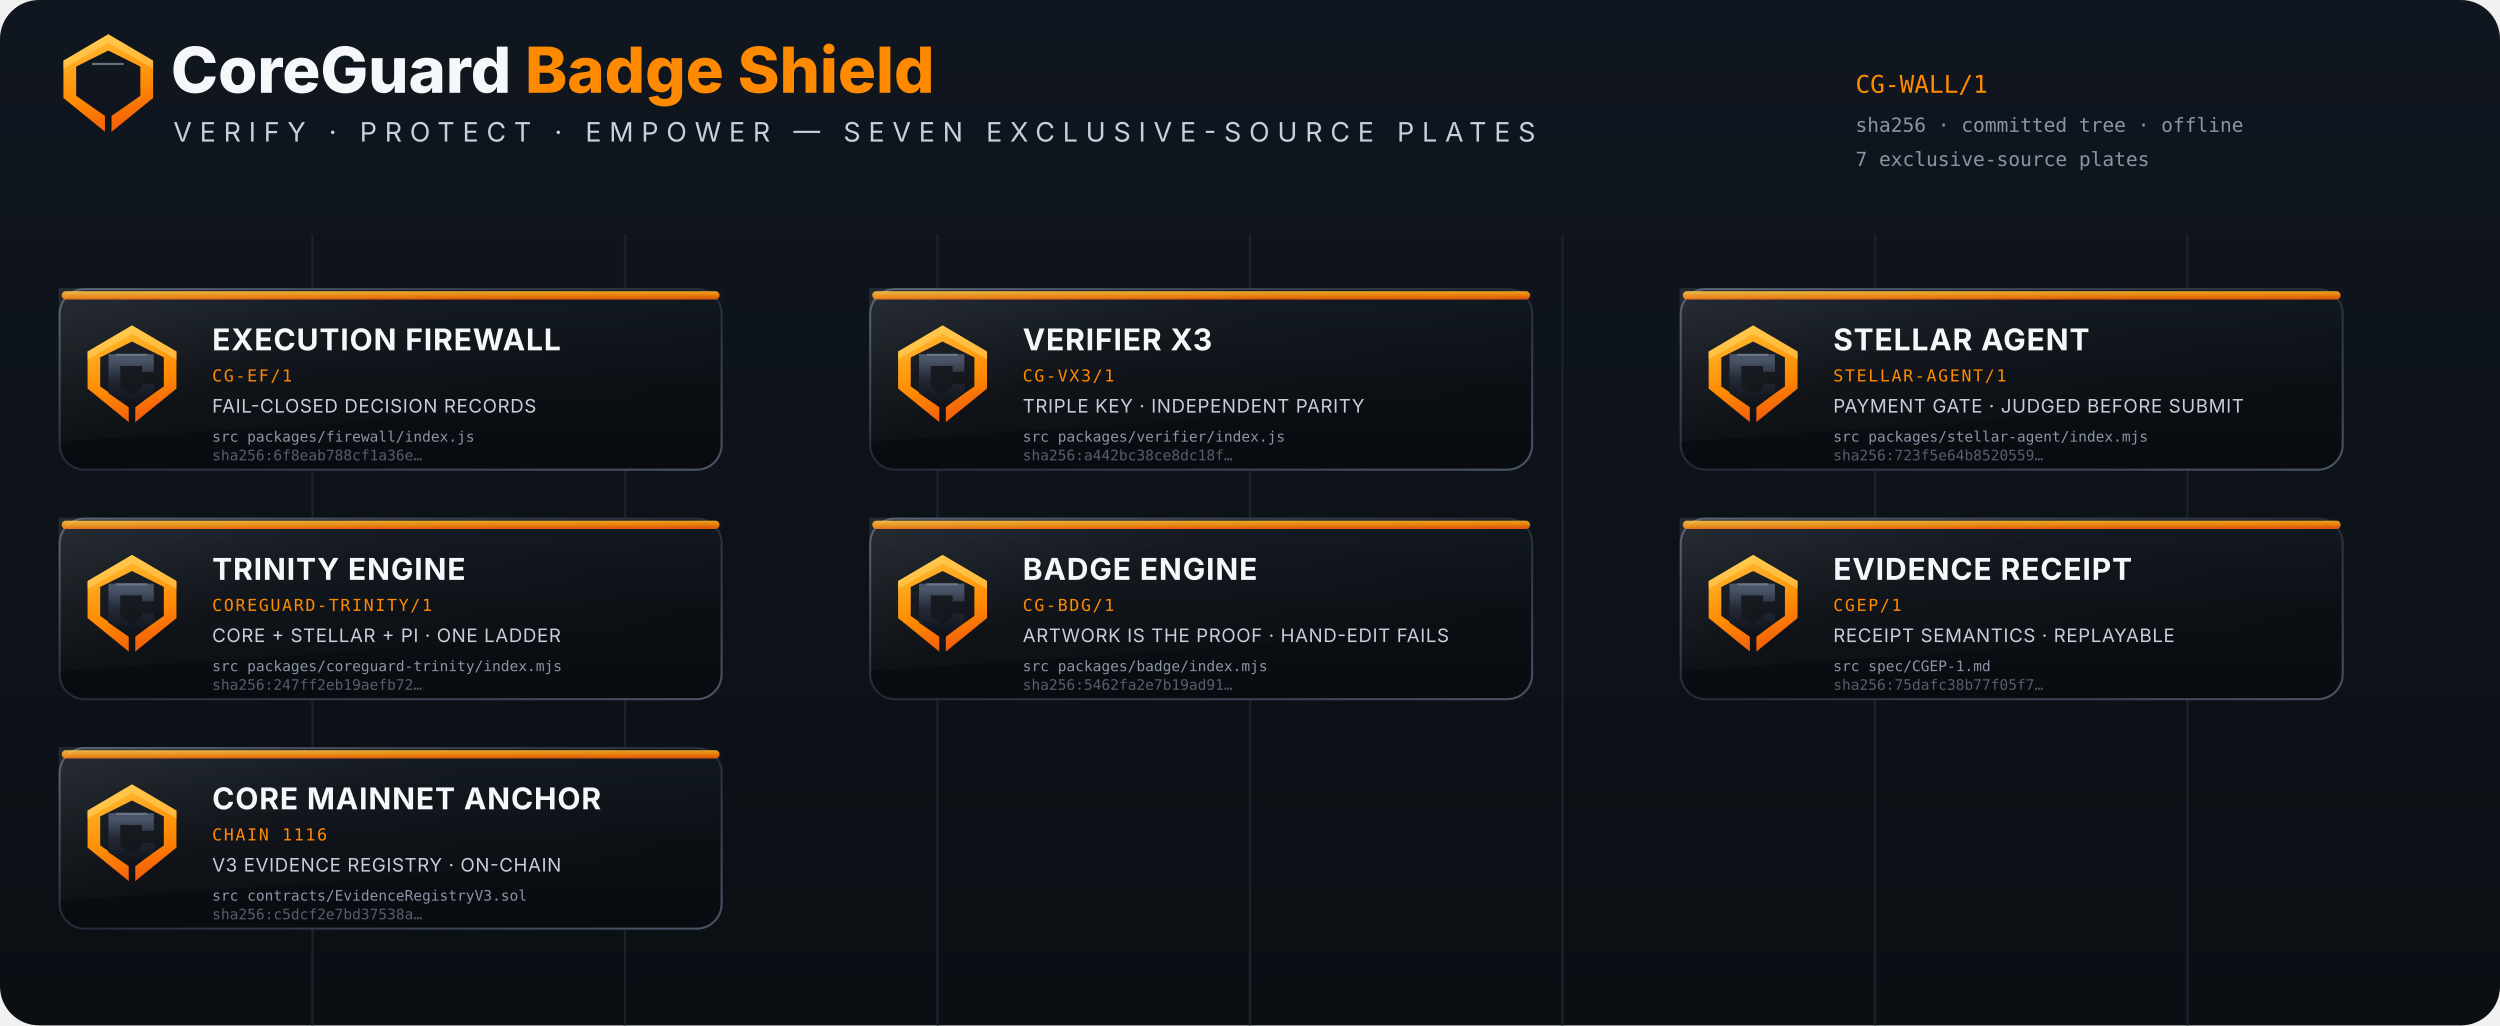
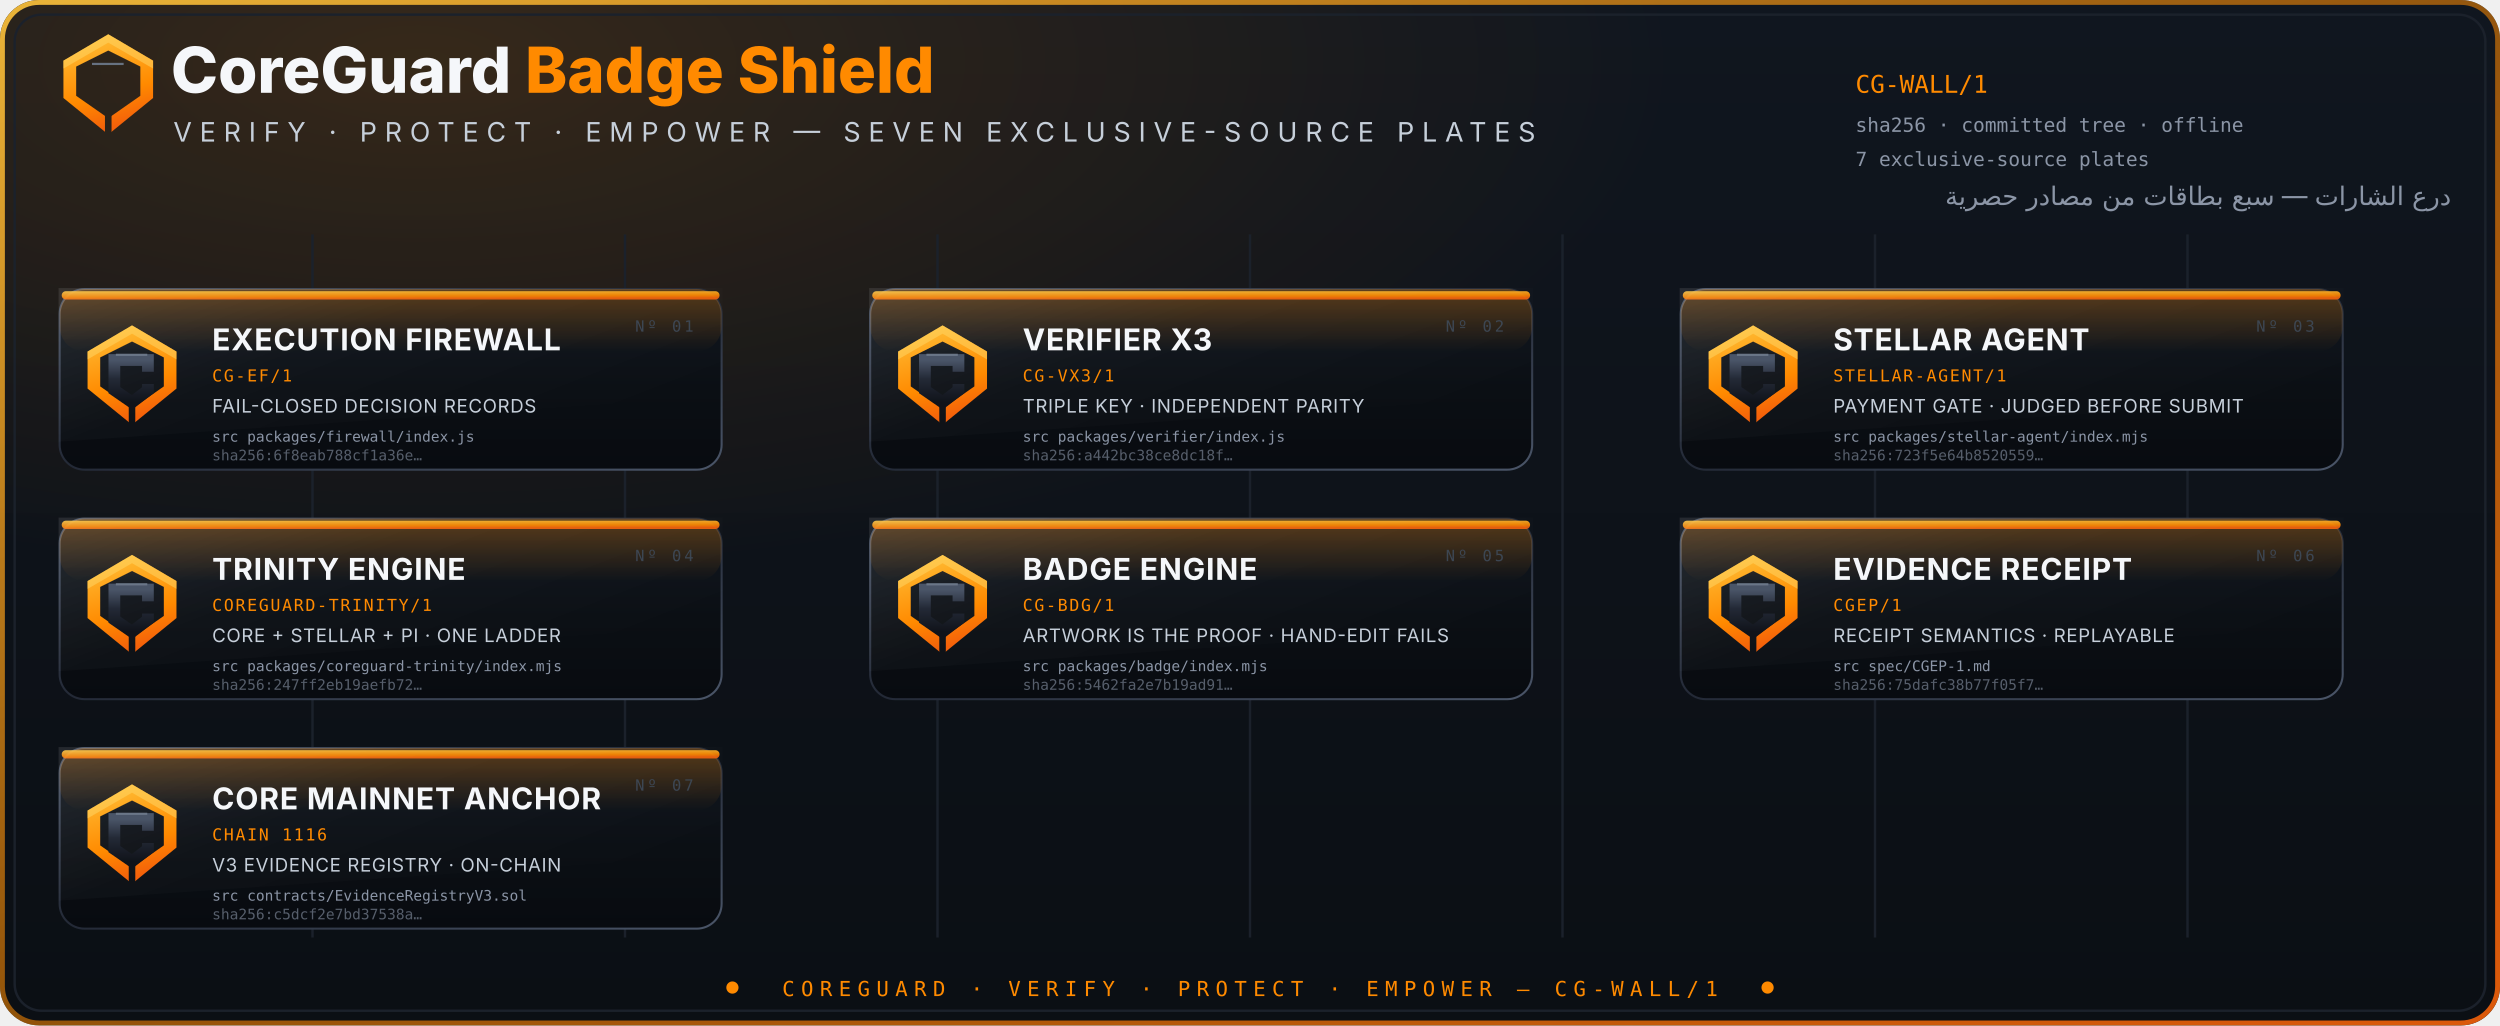
<svg xmlns="http://www.w3.org/2000/svg" viewBox="0 0 1024 420" width="1024" height="420" role="img" aria-label="CoreGuard Badge Shield — seven exclusive-source plates">
  <defs>
    <linearGradient id="wallBg" x1="0" y1="0" x2="0" y2="1">
      <stop offset="0" stop-color="#10161F" />
      <stop offset="1" stop-color="#0B0F14" />
    </linearGradient>
    <linearGradient id="wallShield" x1="0" y1="0" x2="0.25" y2="1">
      <stop offset="0" stop-color="#FFC53D" />
      <stop offset="0.38" stop-color="#FFA31A" />
      <stop offset="0.68" stop-color="#FF8A00" />
      <stop offset="1" stop-color="#F4610A" />
    </linearGradient>
    <linearGradient id="wallSteel" x1="0" y1="0" x2="0" y2="1">
      <stop offset="0" stop-color="#4A5568" />
      <stop offset="0.45" stop-color="#232936" />
      <stop offset="1" stop-color="#10131A" />
    </linearGradient>
+     <radialGradient id="wallGlow" cx="0.17" cy="0.06" r="0.5">
+       <stop offset="0" stop-color="#FF8A00" stop-opacity="0.16" />
+       <stop offset="1" stop-color="#FF8A00" stop-opacity="0" />
+     </radialGradient>
+     <linearGradient id="wallFrame" x1="0" y1="0" x2="1" y2="1">
+       <stop offset="0" stop-color="#FFC53D" stop-opacity="0.9" />
+       <stop offset="0.5" stop-color="#FF8A00" stop-opacity="0.55" />
+       <stop offset="1" stop-color="#F4610A" stop-opacity="0.9" />
+     </linearGradient>
+     <linearGradient id="wallFoot" x1="0" y1="0" x2="1" y2="0">
+       <stop offset="0" stop-color="#FF8A00" stop-opacity="0" />
+       <stop offset="0.18" stop-color="#FF8A00" stop-opacity="0.75" />
+       <stop offset="0.82" stop-color="#FF8A00" stop-opacity="0.75" />
+       <stop offset="1" stop-color="#FF8A00" stop-opacity="0" />
+     </linearGradient>
  </defs>
  <rect width="1024" height="420" rx="16" fill="url(#wallBg)" />
+   <rect width="1024" height="420" rx="16" fill="url(#wallGlow)" />
+   <rect x="1" y="1" width="1022" height="418" rx="15" fill="none" stroke="url(#wallFrame)" stroke-width="2" />
+   <rect x="6" y="6" width="1012" height="408" rx="11" fill="none" stroke="#1B212B" stroke-width="1" />
  <g stroke="#1B212B" stroke-width="1">
-     <path d="M128 96 V420" />
-     <path d="M256 96 V420" />
-     <path d="M384 96 V420" />
-     <path d="M512 96 V420" />
-     <path d="M640 96 V420" />
-     <path d="M768 96 V420" />
-     <path d="M896 96 V420" />
+     <path d="M128 96 V384" />
+     <path d="M256 96 V384" />
+     <path d="M384 96 V384" />
+     <path d="M512 96 V384" />
+     <path d="M640 96 V384" />
+     <path d="M768 96 V384" />
+     <path d="M896 96 V384" />
  </g>
  <mask id="slitwall">
    <rect width="512" height="512" fill="#fff" />
    <rect x="241" y="374" width="30" height="140" fill="#000" />
  </mask>
  <g transform="translate(21.3 12.6) scale(0.09)">
    <path fill="url(#wallShield)" fill-rule="evenodd" mask="url(#slitwall)" d="M256 16 L460 136 L460 306 L256 472 L52 306 L52 136 Z M256 90 L402 163 L402 296 L256 398 L110 296 L110 163 Z" />
    <path fill="#FFD867" opacity="0.5" mask="url(#slitwall)" d="M256 16 L460 136 L460 172 L256 54 L52 172 L52 136 Z" />
    <g fill="none" stroke="url(#steelwall)" stroke-width="54" stroke-linecap="butt" stroke-linejoin="miter">
      <path d="M329 285 L329 313 L256 369 L175 313 L175 175 L329 175 L329 229" />
      <path d="M226 285 L329 285" />
    </g>
    <path fill="none" stroke="#6E7A8C" stroke-width="10" opacity="0.9" d="M326 151 L182 151" />
  </g>
  <text x="70" y="38" font-family="Inter, 'Segoe UI', system-ui, sans-serif" font-size="26" font-weight="800" fill="#F5F7FA">CoreGuard <tspan fill="#FF8A00">Badge Shield</tspan>
  </text>
  <text x="71" y="58" font-family="Inter, 'Segoe UI', system-ui, sans-serif" font-size="11" letter-spacing="3.2" fill="#C6CFDA">VERIFY · PROTECT · EMPOWER — SEVEN EXCLUSIVE-SOURCE PLATES</text>
+   <text x="1004" y="84" text-anchor="end" font-family="Inter, 'Segoe UI', system-ui, sans-serif" font-size="10.5" fill="#8B95A6">درع الشارات — سبع بطاقات من مصادر حصرية</text>
  <text x="760" y="38" font-family="'JetBrains Mono', 'Cascadia Code', Consolas, monospace" font-size="10" fill="#FF8A00">CG-WALL/1</text>
  <text x="760" y="54" font-family="'JetBrains Mono', 'Cascadia Code', Consolas, monospace" font-size="8" fill="#8B95A6">sha256 · committed tree · offline</text>
  <text x="760" y="68" font-family="'JetBrains Mono', 'Cascadia Code', Consolas, monospace" font-size="8" fill="#8B95A6">7 exclusive-source plates</text>
  <g transform="translate(24 118) scale(0.85)">
    <defs>
      <linearGradient id="plateexecutionfirewall" x1="0" y1="0" x2="0" y2="1">
        <stop offset="0" stop-color="#10161F" />
        <stop offset="0.55" stop-color="#0B0F14" />
        <stop offset="1" stop-color="#080B10" />
      </linearGradient>
+       <linearGradient id="haloexecutionfirewall" x1="0" y1="0" x2="0" y2="1">
+         <stop offset="0" stop-color="#FF8A00" stop-opacity="0.30" />
+         <stop offset="1" stop-color="#FF8A00" stop-opacity="0" />
+       </linearGradient>
      <linearGradient id="shieldexecutionfirewall" x1="0" y1="0" x2="0.25" y2="1">
        <stop offset="0" stop-color="#FFC53D" />
        <stop offset="0.38" stop-color="#FFA31A" />
        <stop offset="0.68" stop-color="#FF8A00" />
        <stop offset="1" stop-color="#F4610A" />
      </linearGradient>
      <linearGradient id="steelexecutionfirewall" x1="0" y1="0" x2="0" y2="1">
        <stop offset="0" stop-color="#4A5568" />
        <stop offset="0.45" stop-color="#232936" />
        <stop offset="1" stop-color="#10131A" />
      </linearGradient>
      <linearGradient id="sheenexecutionfirewall" x1="0" y1="0" x2="1" y2="0.6">
        <stop offset="0" stop-color="#FFFFFF" stop-opacity="0.10" />
        <stop offset="0.45" stop-color="#FFFFFF" stop-opacity="0.02" />
        <stop offset="1" stop-color="#FFFFFF" stop-opacity="0" />
      </linearGradient>
      <linearGradient id="edgeexecutionfirewall" x1="0" y1="0" x2="1" y2="1">
        <stop offset="0" stop-color="#4A5568" />
        <stop offset="0.5" stop-color="#232936" />
        <stop offset="1" stop-color="#4A5568" />
      </linearGradient>
    </defs>
    <rect x="0.5" y="0.5" width="319" height="87" rx="12" fill="url(#plateexecutionfirewall)" />
    <rect x="0.5" y="0.5" width="319" height="87" rx="12" fill="none" stroke="url(#edgeexecutionfirewall)" stroke-width="1" />
+     <rect x="0.5" y="0.5" width="319" height="30" rx="12" fill="url(#haloexecutionfirewall)" />
    <rect x="1.5" y="1.5" width="317" height="4" rx="2" fill="url(#shieldexecutionfirewall)" fill-opacity="0.9" />
    <path d="M0 0 H320 V52 L0 74 Z" fill="url(#sheenexecutionfirewall)" />
    <mask id="slitexecutionfirewall">
      <rect width="512" height="512" fill="#fff" />
      <rect x="241" y="374" width="30" height="140" fill="#000" />
    </mask>
    <g transform="translate(8.5 16.3) scale(0.105)">
      <path fill="url(#shieldexecutionfirewall)" fill-rule="evenodd" mask="url(#slitexecutionfirewall)" d="M256 16 L460 136 L460 306 L256 472 L52 306 L52 136 Z M256 90 L402 163 L402 296 L256 398 L110 296 L110 163 Z" />
      <path fill="#FFD867" opacity="0.5" mask="url(#slitexecutionfirewall)" d="M256 16 L460 136 L460 172 L256 54 L52 172 L52 136 Z" />
      <g fill="none" stroke="url(#steelexecutionfirewall)" stroke-width="54" stroke-linecap="butt" stroke-linejoin="miter">
        <path d="M329 285 L329 313 L256 369 L175 313 L175 175 L329 175 L329 229" />
        <path d="M226 285 L329 285" />
      </g>
      <path fill="none" stroke="#6E7A8C" stroke-width="10" opacity="0.9" d="M326 151 L182 151" />
    </g>
+     <text x="306" y="21" text-anchor="end" font-family="'JetBrains Mono', 'Cascadia Code', Consolas, monospace" font-size="7.5" letter-spacing="1.4" fill="#3E4A59" opacity="0.9">Nº 01</text>
    <text x="74" y="30" font-family="Inter, 'Segoe UI', system-ui, sans-serif" font-size="14.5" font-weight="700" letter-spacing="0.4" fill="#F5F7FA">EXECUTION FIREWALL</text>
    <text x="74" y="45" font-family="'JetBrains Mono', 'Cascadia Code', Consolas, monospace" font-size="8" fill="#FF8A00" letter-spacing="0.8">CG-EF/1</text>
    <text x="74" y="60" font-family="Inter, 'Segoe UI', system-ui, sans-serif" font-size="9" fill="#C6CFDA" letter-spacing="0.3">FAIL-CLOSED DECISION RECORDS</text>
    <text x="74" y="74" font-family="'JetBrains Mono', 'Cascadia Code', Consolas, monospace" font-size="7" fill="#8B95A6">src packages/firewall/index.js</text>
    <text x="74" y="83" font-family="'JetBrains Mono', 'Cascadia Code', Consolas, monospace" font-size="7" fill="#565E6B">sha256:6f8eab788cf1a36e…</text>
  </g>
  <g transform="translate(356 118) scale(0.85)">
    <defs>
      <linearGradient id="plateverifierx3" x1="0" y1="0" x2="0" y2="1">
        <stop offset="0" stop-color="#10161F" />
        <stop offset="0.55" stop-color="#0B0F14" />
        <stop offset="1" stop-color="#080B10" />
      </linearGradient>
+       <linearGradient id="haloverifierx3" x1="0" y1="0" x2="0" y2="1">
+         <stop offset="0" stop-color="#FF8A00" stop-opacity="0.30" />
+         <stop offset="1" stop-color="#FF8A00" stop-opacity="0" />
+       </linearGradient>
      <linearGradient id="shieldverifierx3" x1="0" y1="0" x2="0.25" y2="1">
        <stop offset="0" stop-color="#FFC53D" />
        <stop offset="0.38" stop-color="#FFA31A" />
        <stop offset="0.68" stop-color="#FF8A00" />
        <stop offset="1" stop-color="#F4610A" />
      </linearGradient>
      <linearGradient id="steelverifierx3" x1="0" y1="0" x2="0" y2="1">
        <stop offset="0" stop-color="#4A5568" />
        <stop offset="0.45" stop-color="#232936" />
        <stop offset="1" stop-color="#10131A" />
      </linearGradient>
      <linearGradient id="sheenverifierx3" x1="0" y1="0" x2="1" y2="0.6">
        <stop offset="0" stop-color="#FFFFFF" stop-opacity="0.10" />
        <stop offset="0.45" stop-color="#FFFFFF" stop-opacity="0.02" />
        <stop offset="1" stop-color="#FFFFFF" stop-opacity="0" />
      </linearGradient>
      <linearGradient id="edgeverifierx3" x1="0" y1="0" x2="1" y2="1">
        <stop offset="0" stop-color="#4A5568" />
        <stop offset="0.5" stop-color="#232936" />
        <stop offset="1" stop-color="#4A5568" />
      </linearGradient>
    </defs>
    <rect x="0.5" y="0.5" width="319" height="87" rx="12" fill="url(#plateverifierx3)" />
    <rect x="0.5" y="0.5" width="319" height="87" rx="12" fill="none" stroke="url(#edgeverifierx3)" stroke-width="1" />
+     <rect x="0.5" y="0.5" width="319" height="30" rx="12" fill="url(#haloverifierx3)" />
    <rect x="1.5" y="1.5" width="317" height="4" rx="2" fill="url(#shieldverifierx3)" fill-opacity="0.9" />
    <path d="M0 0 H320 V52 L0 74 Z" fill="url(#sheenverifierx3)" />
    <mask id="slitverifierx3">
      <rect width="512" height="512" fill="#fff" />
      <rect x="241" y="374" width="30" height="140" fill="#000" />
    </mask>
    <g transform="translate(8.5 16.3) scale(0.105)">
      <path fill="url(#shieldverifierx3)" fill-rule="evenodd" mask="url(#slitverifierx3)" d="M256 16 L460 136 L460 306 L256 472 L52 306 L52 136 Z M256 90 L402 163 L402 296 L256 398 L110 296 L110 163 Z" />
      <path fill="#FFD867" opacity="0.5" mask="url(#slitverifierx3)" d="M256 16 L460 136 L460 172 L256 54 L52 172 L52 136 Z" />
      <g fill="none" stroke="url(#steelverifierx3)" stroke-width="54" stroke-linecap="butt" stroke-linejoin="miter">
        <path d="M329 285 L329 313 L256 369 L175 313 L175 175 L329 175 L329 229" />
        <path d="M226 285 L329 285" />
      </g>
      <path fill="none" stroke="#6E7A8C" stroke-width="10" opacity="0.9" d="M326 151 L182 151" />
    </g>
+     <text x="306" y="21" text-anchor="end" font-family="'JetBrains Mono', 'Cascadia Code', Consolas, monospace" font-size="7.5" letter-spacing="1.4" fill="#3E4A59" opacity="0.9">Nº 02</text>
    <text x="74" y="30" font-family="Inter, 'Segoe UI', system-ui, sans-serif" font-size="14.5" font-weight="700" letter-spacing="0.4" fill="#F5F7FA">VERIFIER X3</text>
    <text x="74" y="45" font-family="'JetBrains Mono', 'Cascadia Code', Consolas, monospace" font-size="8" fill="#FF8A00" letter-spacing="0.8">CG-VX3/1</text>
    <text x="74" y="60" font-family="Inter, 'Segoe UI', system-ui, sans-serif" font-size="9" fill="#C6CFDA" letter-spacing="0.3">TRIPLE KEY · INDEPENDENT PARITY</text>
    <text x="74" y="74" font-family="'JetBrains Mono', 'Cascadia Code', Consolas, monospace" font-size="7" fill="#8B95A6">src packages/verifier/index.js</text>
    <text x="74" y="83" font-family="'JetBrains Mono', 'Cascadia Code', Consolas, monospace" font-size="7" fill="#565E6B">sha256:a442bc38ce8dc18f…</text>
  </g>
  <g transform="translate(688 118) scale(0.85)">
    <defs>
      <linearGradient id="platestellaragent" x1="0" y1="0" x2="0" y2="1">
        <stop offset="0" stop-color="#10161F" />
        <stop offset="0.55" stop-color="#0B0F14" />
        <stop offset="1" stop-color="#080B10" />
      </linearGradient>
+       <linearGradient id="halostellaragent" x1="0" y1="0" x2="0" y2="1">
+         <stop offset="0" stop-color="#FF8A00" stop-opacity="0.30" />
+         <stop offset="1" stop-color="#FF8A00" stop-opacity="0" />
+       </linearGradient>
      <linearGradient id="shieldstellaragent" x1="0" y1="0" x2="0.25" y2="1">
        <stop offset="0" stop-color="#FFC53D" />
        <stop offset="0.38" stop-color="#FFA31A" />
        <stop offset="0.68" stop-color="#FF8A00" />
        <stop offset="1" stop-color="#F4610A" />
      </linearGradient>
      <linearGradient id="steelstellaragent" x1="0" y1="0" x2="0" y2="1">
        <stop offset="0" stop-color="#4A5568" />
        <stop offset="0.45" stop-color="#232936" />
        <stop offset="1" stop-color="#10131A" />
      </linearGradient>
      <linearGradient id="sheenstellaragent" x1="0" y1="0" x2="1" y2="0.6">
        <stop offset="0" stop-color="#FFFFFF" stop-opacity="0.10" />
        <stop offset="0.45" stop-color="#FFFFFF" stop-opacity="0.02" />
        <stop offset="1" stop-color="#FFFFFF" stop-opacity="0" />
      </linearGradient>
      <linearGradient id="edgestellaragent" x1="0" y1="0" x2="1" y2="1">
        <stop offset="0" stop-color="#4A5568" />
        <stop offset="0.5" stop-color="#232936" />
        <stop offset="1" stop-color="#4A5568" />
      </linearGradient>
    </defs>
    <rect x="0.5" y="0.5" width="319" height="87" rx="12" fill="url(#platestellaragent)" />
    <rect x="0.5" y="0.5" width="319" height="87" rx="12" fill="none" stroke="url(#edgestellaragent)" stroke-width="1" />
+     <rect x="0.5" y="0.5" width="319" height="30" rx="12" fill="url(#halostellaragent)" />
    <rect x="1.5" y="1.5" width="317" height="4" rx="2" fill="url(#shieldstellaragent)" fill-opacity="0.9" />
    <path d="M0 0 H320 V52 L0 74 Z" fill="url(#sheenstellaragent)" />
    <mask id="slitstellaragent">
      <rect width="512" height="512" fill="#fff" />
      <rect x="241" y="374" width="30" height="140" fill="#000" />
    </mask>
    <g transform="translate(8.5 16.3) scale(0.105)">
      <path fill="url(#shieldstellaragent)" fill-rule="evenodd" mask="url(#slitstellaragent)" d="M256 16 L460 136 L460 306 L256 472 L52 306 L52 136 Z M256 90 L402 163 L402 296 L256 398 L110 296 L110 163 Z" />
      <path fill="#FFD867" opacity="0.5" mask="url(#slitstellaragent)" d="M256 16 L460 136 L460 172 L256 54 L52 172 L52 136 Z" />
      <g fill="none" stroke="url(#steelstellaragent)" stroke-width="54" stroke-linecap="butt" stroke-linejoin="miter">
        <path d="M329 285 L329 313 L256 369 L175 313 L175 175 L329 175 L329 229" />
        <path d="M226 285 L329 285" />
      </g>
      <path fill="none" stroke="#6E7A8C" stroke-width="10" opacity="0.9" d="M326 151 L182 151" />
    </g>
+     <text x="306" y="21" text-anchor="end" font-family="'JetBrains Mono', 'Cascadia Code', Consolas, monospace" font-size="7.5" letter-spacing="1.4" fill="#3E4A59" opacity="0.9">Nº 03</text>
    <text x="74" y="30" font-family="Inter, 'Segoe UI', system-ui, sans-serif" font-size="14.5" font-weight="700" letter-spacing="0.4" fill="#F5F7FA">STELLAR AGENT</text>
    <text x="74" y="45" font-family="'JetBrains Mono', 'Cascadia Code', Consolas, monospace" font-size="8" fill="#FF8A00" letter-spacing="0.8">STELLAR-AGENT/1</text>
    <text x="74" y="60" font-family="Inter, 'Segoe UI', system-ui, sans-serif" font-size="9" fill="#C6CFDA" letter-spacing="0.3">PAYMENT GATE · JUDGED BEFORE SUBMIT</text>
    <text x="74" y="74" font-family="'JetBrains Mono', 'Cascadia Code', Consolas, monospace" font-size="7" fill="#8B95A6">src packages/stellar-agent/index.mjs</text>
    <text x="74" y="83" font-family="'JetBrains Mono', 'Cascadia Code', Consolas, monospace" font-size="7" fill="#565E6B">sha256:723f5e64b8520559…</text>
  </g>
  <g transform="translate(24 212) scale(0.85)">
    <defs>
      <linearGradient id="platetrinity" x1="0" y1="0" x2="0" y2="1">
        <stop offset="0" stop-color="#10161F" />
        <stop offset="0.55" stop-color="#0B0F14" />
        <stop offset="1" stop-color="#080B10" />
      </linearGradient>
+       <linearGradient id="halotrinity" x1="0" y1="0" x2="0" y2="1">
+         <stop offset="0" stop-color="#FF8A00" stop-opacity="0.30" />
+         <stop offset="1" stop-color="#FF8A00" stop-opacity="0" />
+       </linearGradient>
      <linearGradient id="shieldtrinity" x1="0" y1="0" x2="0.25" y2="1">
        <stop offset="0" stop-color="#FFC53D" />
        <stop offset="0.38" stop-color="#FFA31A" />
        <stop offset="0.68" stop-color="#FF8A00" />
        <stop offset="1" stop-color="#F4610A" />
      </linearGradient>
      <linearGradient id="steeltrinity" x1="0" y1="0" x2="0" y2="1">
        <stop offset="0" stop-color="#4A5568" />
        <stop offset="0.45" stop-color="#232936" />
        <stop offset="1" stop-color="#10131A" />
      </linearGradient>
      <linearGradient id="sheentrinity" x1="0" y1="0" x2="1" y2="0.6">
        <stop offset="0" stop-color="#FFFFFF" stop-opacity="0.10" />
        <stop offset="0.45" stop-color="#FFFFFF" stop-opacity="0.02" />
        <stop offset="1" stop-color="#FFFFFF" stop-opacity="0" />
      </linearGradient>
      <linearGradient id="edgetrinity" x1="0" y1="0" x2="1" y2="1">
        <stop offset="0" stop-color="#4A5568" />
        <stop offset="0.5" stop-color="#232936" />
        <stop offset="1" stop-color="#4A5568" />
      </linearGradient>
    </defs>
    <rect x="0.5" y="0.5" width="319" height="87" rx="12" fill="url(#platetrinity)" />
    <rect x="0.5" y="0.5" width="319" height="87" rx="12" fill="none" stroke="url(#edgetrinity)" stroke-width="1" />
+     <rect x="0.5" y="0.5" width="319" height="30" rx="12" fill="url(#halotrinity)" />
    <rect x="1.5" y="1.5" width="317" height="4" rx="2" fill="url(#shieldtrinity)" fill-opacity="0.9" />
    <path d="M0 0 H320 V52 L0 74 Z" fill="url(#sheentrinity)" />
    <mask id="slittrinity">
      <rect width="512" height="512" fill="#fff" />
      <rect x="241" y="374" width="30" height="140" fill="#000" />
    </mask>
    <g transform="translate(8.5 16.3) scale(0.105)">
      <path fill="url(#shieldtrinity)" fill-rule="evenodd" mask="url(#slittrinity)" d="M256 16 L460 136 L460 306 L256 472 L52 306 L52 136 Z M256 90 L402 163 L402 296 L256 398 L110 296 L110 163 Z" />
      <path fill="#FFD867" opacity="0.5" mask="url(#slittrinity)" d="M256 16 L460 136 L460 172 L256 54 L52 172 L52 136 Z" />
      <g fill="none" stroke="url(#steeltrinity)" stroke-width="54" stroke-linecap="butt" stroke-linejoin="miter">
        <path d="M329 285 L329 313 L256 369 L175 313 L175 175 L329 175 L329 229" />
        <path d="M226 285 L329 285" />
      </g>
      <path fill="none" stroke="#6E7A8C" stroke-width="10" opacity="0.9" d="M326 151 L182 151" />
    </g>
+     <text x="306" y="21" text-anchor="end" font-family="'JetBrains Mono', 'Cascadia Code', Consolas, monospace" font-size="7.5" letter-spacing="1.4" fill="#3E4A59" opacity="0.9">Nº 04</text>
    <text x="74" y="30" font-family="Inter, 'Segoe UI', system-ui, sans-serif" font-size="14.5" font-weight="700" letter-spacing="0.4" fill="#F5F7FA">TRINITY ENGINE</text>
    <text x="74" y="45" font-family="'JetBrains Mono', 'Cascadia Code', Consolas, monospace" font-size="8" fill="#FF8A00" letter-spacing="0.8">COREGUARD-TRINITY/1</text>
    <text x="74" y="60" font-family="Inter, 'Segoe UI', system-ui, sans-serif" font-size="9" fill="#C6CFDA" letter-spacing="0.3">CORE + STELLAR + PI · ONE LADDER</text>
    <text x="74" y="74" font-family="'JetBrains Mono', 'Cascadia Code', Consolas, monospace" font-size="7" fill="#8B95A6">src packages/coreguard-trinity/index.mjs</text>
    <text x="74" y="83" font-family="'JetBrains Mono', 'Cascadia Code', Consolas, monospace" font-size="7" fill="#565E6B">sha256:247ff2eb19aefb72…</text>
  </g>
  <g transform="translate(356 212) scale(0.85)">
    <defs>
      <linearGradient id="platebadgeengine" x1="0" y1="0" x2="0" y2="1">
        <stop offset="0" stop-color="#10161F" />
        <stop offset="0.55" stop-color="#0B0F14" />
        <stop offset="1" stop-color="#080B10" />
      </linearGradient>
+       <linearGradient id="halobadgeengine" x1="0" y1="0" x2="0" y2="1">
+         <stop offset="0" stop-color="#FF8A00" stop-opacity="0.30" />
+         <stop offset="1" stop-color="#FF8A00" stop-opacity="0" />
+       </linearGradient>
      <linearGradient id="shieldbadgeengine" x1="0" y1="0" x2="0.25" y2="1">
        <stop offset="0" stop-color="#FFC53D" />
        <stop offset="0.38" stop-color="#FFA31A" />
        <stop offset="0.68" stop-color="#FF8A00" />
        <stop offset="1" stop-color="#F4610A" />
      </linearGradient>
      <linearGradient id="steelbadgeengine" x1="0" y1="0" x2="0" y2="1">
        <stop offset="0" stop-color="#4A5568" />
        <stop offset="0.45" stop-color="#232936" />
        <stop offset="1" stop-color="#10131A" />
      </linearGradient>
      <linearGradient id="sheenbadgeengine" x1="0" y1="0" x2="1" y2="0.6">
        <stop offset="0" stop-color="#FFFFFF" stop-opacity="0.10" />
        <stop offset="0.45" stop-color="#FFFFFF" stop-opacity="0.02" />
        <stop offset="1" stop-color="#FFFFFF" stop-opacity="0" />
      </linearGradient>
      <linearGradient id="edgebadgeengine" x1="0" y1="0" x2="1" y2="1">
        <stop offset="0" stop-color="#4A5568" />
        <stop offset="0.5" stop-color="#232936" />
        <stop offset="1" stop-color="#4A5568" />
      </linearGradient>
    </defs>
    <rect x="0.5" y="0.5" width="319" height="87" rx="12" fill="url(#platebadgeengine)" />
    <rect x="0.5" y="0.5" width="319" height="87" rx="12" fill="none" stroke="url(#edgebadgeengine)" stroke-width="1" />
+     <rect x="0.5" y="0.5" width="319" height="30" rx="12" fill="url(#halobadgeengine)" />
    <rect x="1.5" y="1.5" width="317" height="4" rx="2" fill="url(#shieldbadgeengine)" fill-opacity="0.9" />
    <path d="M0 0 H320 V52 L0 74 Z" fill="url(#sheenbadgeengine)" />
    <mask id="slitbadgeengine">
      <rect width="512" height="512" fill="#fff" />
      <rect x="241" y="374" width="30" height="140" fill="#000" />
    </mask>
    <g transform="translate(8.5 16.3) scale(0.105)">
      <path fill="url(#shieldbadgeengine)" fill-rule="evenodd" mask="url(#slitbadgeengine)" d="M256 16 L460 136 L460 306 L256 472 L52 306 L52 136 Z M256 90 L402 163 L402 296 L256 398 L110 296 L110 163 Z" />
      <path fill="#FFD867" opacity="0.5" mask="url(#slitbadgeengine)" d="M256 16 L460 136 L460 172 L256 54 L52 172 L52 136 Z" />
      <g fill="none" stroke="url(#steelbadgeengine)" stroke-width="54" stroke-linecap="butt" stroke-linejoin="miter">
        <path d="M329 285 L329 313 L256 369 L175 313 L175 175 L329 175 L329 229" />
        <path d="M226 285 L329 285" />
      </g>
      <path fill="none" stroke="#6E7A8C" stroke-width="10" opacity="0.9" d="M326 151 L182 151" />
    </g>
+     <text x="306" y="21" text-anchor="end" font-family="'JetBrains Mono', 'Cascadia Code', Consolas, monospace" font-size="7.5" letter-spacing="1.4" fill="#3E4A59" opacity="0.9">Nº 05</text>
    <text x="74" y="30" font-family="Inter, 'Segoe UI', system-ui, sans-serif" font-size="14.5" font-weight="700" letter-spacing="0.4" fill="#F5F7FA">BADGE ENGINE</text>
    <text x="74" y="45" font-family="'JetBrains Mono', 'Cascadia Code', Consolas, monospace" font-size="8" fill="#FF8A00" letter-spacing="0.8">CG-BDG/1</text>
    <text x="74" y="60" font-family="Inter, 'Segoe UI', system-ui, sans-serif" font-size="9" fill="#C6CFDA" letter-spacing="0.3">ARTWORK IS THE PROOF · HAND-EDIT FAILS</text>
    <text x="74" y="74" font-family="'JetBrains Mono', 'Cascadia Code', Consolas, monospace" font-size="7" fill="#8B95A6">src packages/badge/index.mjs</text>
    <text x="74" y="83" font-family="'JetBrains Mono', 'Cascadia Code', Consolas, monospace" font-size="7" fill="#565E6B">sha256:5462fa2e7b19ad91…</text>
  </g>
  <g transform="translate(688 212) scale(0.85)">
    <defs>
      <linearGradient id="platecgepreceipt" x1="0" y1="0" x2="0" y2="1">
        <stop offset="0" stop-color="#10161F" />
        <stop offset="0.55" stop-color="#0B0F14" />
        <stop offset="1" stop-color="#080B10" />
      </linearGradient>
+       <linearGradient id="halocgepreceipt" x1="0" y1="0" x2="0" y2="1">
+         <stop offset="0" stop-color="#FF8A00" stop-opacity="0.30" />
+         <stop offset="1" stop-color="#FF8A00" stop-opacity="0" />
+       </linearGradient>
      <linearGradient id="shieldcgepreceipt" x1="0" y1="0" x2="0.25" y2="1">
        <stop offset="0" stop-color="#FFC53D" />
        <stop offset="0.38" stop-color="#FFA31A" />
        <stop offset="0.68" stop-color="#FF8A00" />
        <stop offset="1" stop-color="#F4610A" />
      </linearGradient>
      <linearGradient id="steelcgepreceipt" x1="0" y1="0" x2="0" y2="1">
        <stop offset="0" stop-color="#4A5568" />
        <stop offset="0.45" stop-color="#232936" />
        <stop offset="1" stop-color="#10131A" />
      </linearGradient>
      <linearGradient id="sheencgepreceipt" x1="0" y1="0" x2="1" y2="0.6">
        <stop offset="0" stop-color="#FFFFFF" stop-opacity="0.10" />
        <stop offset="0.45" stop-color="#FFFFFF" stop-opacity="0.02" />
        <stop offset="1" stop-color="#FFFFFF" stop-opacity="0" />
      </linearGradient>
      <linearGradient id="edgecgepreceipt" x1="0" y1="0" x2="1" y2="1">
        <stop offset="0" stop-color="#4A5568" />
        <stop offset="0.5" stop-color="#232936" />
        <stop offset="1" stop-color="#4A5568" />
      </linearGradient>
    </defs>
    <rect x="0.5" y="0.5" width="319" height="87" rx="12" fill="url(#platecgepreceipt)" />
    <rect x="0.5" y="0.5" width="319" height="87" rx="12" fill="none" stroke="url(#edgecgepreceipt)" stroke-width="1" />
+     <rect x="0.5" y="0.5" width="319" height="30" rx="12" fill="url(#halocgepreceipt)" />
    <rect x="1.5" y="1.5" width="317" height="4" rx="2" fill="url(#shieldcgepreceipt)" fill-opacity="0.9" />
    <path d="M0 0 H320 V52 L0 74 Z" fill="url(#sheencgepreceipt)" />
    <mask id="slitcgepreceipt">
      <rect width="512" height="512" fill="#fff" />
      <rect x="241" y="374" width="30" height="140" fill="#000" />
    </mask>
    <g transform="translate(8.5 16.3) scale(0.105)">
      <path fill="url(#shieldcgepreceipt)" fill-rule="evenodd" mask="url(#slitcgepreceipt)" d="M256 16 L460 136 L460 306 L256 472 L52 306 L52 136 Z M256 90 L402 163 L402 296 L256 398 L110 296 L110 163 Z" />
      <path fill="#FFD867" opacity="0.5" mask="url(#slitcgepreceipt)" d="M256 16 L460 136 L460 172 L256 54 L52 172 L52 136 Z" />
      <g fill="none" stroke="url(#steelcgepreceipt)" stroke-width="54" stroke-linecap="butt" stroke-linejoin="miter">
        <path d="M329 285 L329 313 L256 369 L175 313 L175 175 L329 175 L329 229" />
        <path d="M226 285 L329 285" />
      </g>
      <path fill="none" stroke="#6E7A8C" stroke-width="10" opacity="0.9" d="M326 151 L182 151" />
    </g>
+     <text x="306" y="21" text-anchor="end" font-family="'JetBrains Mono', 'Cascadia Code', Consolas, monospace" font-size="7.5" letter-spacing="1.4" fill="#3E4A59" opacity="0.9">Nº 06</text>
    <text x="74" y="30" font-family="Inter, 'Segoe UI', system-ui, sans-serif" font-size="14.5" font-weight="700" letter-spacing="0.4" fill="#F5F7FA">EVIDENCE RECEIPT</text>
    <text x="74" y="45" font-family="'JetBrains Mono', 'Cascadia Code', Consolas, monospace" font-size="8" fill="#FF8A00" letter-spacing="0.8">CGEP/1</text>
    <text x="74" y="60" font-family="Inter, 'Segoe UI', system-ui, sans-serif" font-size="9" fill="#C6CFDA" letter-spacing="0.3">RECEIPT SEMANTICS · REPLAYABLE</text>
    <text x="74" y="74" font-family="'JetBrains Mono', 'Cascadia Code', Consolas, monospace" font-size="7" fill="#8B95A6">src spec/CGEP-1.md</text>
    <text x="74" y="83" font-family="'JetBrains Mono', 'Cascadia Code', Consolas, monospace" font-size="7" fill="#565E6B">sha256:75dafc38b77f05f7…</text>
  </g>
  <g transform="translate(24 306) scale(0.85)">
    <defs>
      <linearGradient id="platecoreanchor" x1="0" y1="0" x2="0" y2="1">
        <stop offset="0" stop-color="#10161F" />
        <stop offset="0.55" stop-color="#0B0F14" />
        <stop offset="1" stop-color="#080B10" />
      </linearGradient>
+       <linearGradient id="halocoreanchor" x1="0" y1="0" x2="0" y2="1">
+         <stop offset="0" stop-color="#FF8A00" stop-opacity="0.30" />
+         <stop offset="1" stop-color="#FF8A00" stop-opacity="0" />
+       </linearGradient>
      <linearGradient id="shieldcoreanchor" x1="0" y1="0" x2="0.25" y2="1">
        <stop offset="0" stop-color="#FFC53D" />
        <stop offset="0.38" stop-color="#FFA31A" />
        <stop offset="0.68" stop-color="#FF8A00" />
        <stop offset="1" stop-color="#F4610A" />
      </linearGradient>
      <linearGradient id="steelcoreanchor" x1="0" y1="0" x2="0" y2="1">
        <stop offset="0" stop-color="#4A5568" />
        <stop offset="0.45" stop-color="#232936" />
        <stop offset="1" stop-color="#10131A" />
      </linearGradient>
      <linearGradient id="sheencoreanchor" x1="0" y1="0" x2="1" y2="0.6">
        <stop offset="0" stop-color="#FFFFFF" stop-opacity="0.10" />
        <stop offset="0.45" stop-color="#FFFFFF" stop-opacity="0.02" />
        <stop offset="1" stop-color="#FFFFFF" stop-opacity="0" />
      </linearGradient>
      <linearGradient id="edgecoreanchor" x1="0" y1="0" x2="1" y2="1">
        <stop offset="0" stop-color="#4A5568" />
        <stop offset="0.5" stop-color="#232936" />
        <stop offset="1" stop-color="#4A5568" />
      </linearGradient>
    </defs>
    <rect x="0.5" y="0.5" width="319" height="87" rx="12" fill="url(#platecoreanchor)" />
    <rect x="0.5" y="0.5" width="319" height="87" rx="12" fill="none" stroke="url(#edgecoreanchor)" stroke-width="1" />
+     <rect x="0.5" y="0.5" width="319" height="30" rx="12" fill="url(#halocoreanchor)" />
    <rect x="1.5" y="1.5" width="317" height="4" rx="2" fill="url(#shieldcoreanchor)" fill-opacity="0.9" />
    <path d="M0 0 H320 V52 L0 74 Z" fill="url(#sheencoreanchor)" />
    <mask id="slitcoreanchor">
      <rect width="512" height="512" fill="#fff" />
      <rect x="241" y="374" width="30" height="140" fill="#000" />
    </mask>
    <g transform="translate(8.5 16.3) scale(0.105)">
      <path fill="url(#shieldcoreanchor)" fill-rule="evenodd" mask="url(#slitcoreanchor)" d="M256 16 L460 136 L460 306 L256 472 L52 306 L52 136 Z M256 90 L402 163 L402 296 L256 398 L110 296 L110 163 Z" />
      <path fill="#FFD867" opacity="0.5" mask="url(#slitcoreanchor)" d="M256 16 L460 136 L460 172 L256 54 L52 172 L52 136 Z" />
      <g fill="none" stroke="url(#steelcoreanchor)" stroke-width="54" stroke-linecap="butt" stroke-linejoin="miter">
        <path d="M329 285 L329 313 L256 369 L175 313 L175 175 L329 175 L329 229" />
        <path d="M226 285 L329 285" />
      </g>
      <path fill="none" stroke="#6E7A8C" stroke-width="10" opacity="0.9" d="M326 151 L182 151" />
    </g>
+     <text x="306" y="21" text-anchor="end" font-family="'JetBrains Mono', 'Cascadia Code', Consolas, monospace" font-size="7.5" letter-spacing="1.4" fill="#3E4A59" opacity="0.9">Nº 07</text>
    <text x="74" y="30" font-family="Inter, 'Segoe UI', system-ui, sans-serif" font-size="14.5" font-weight="700" letter-spacing="0.4" fill="#F5F7FA">CORE MAINNET ANCHOR</text>
    <text x="74" y="45" font-family="'JetBrains Mono', 'Cascadia Code', Consolas, monospace" font-size="8" fill="#FF8A00" letter-spacing="0.8">CHAIN 1116</text>
    <text x="74" y="60" font-family="Inter, 'Segoe UI', system-ui, sans-serif" font-size="9" fill="#C6CFDA" letter-spacing="0.3">V3 EVIDENCE REGISTRY · ON-CHAIN</text>
    <text x="74" y="74" font-family="'JetBrains Mono', 'Cascadia Code', Consolas, monospace" font-size="7" fill="#8B95A6">src contracts/EvidenceRegistryV3.sol</text>
    <text x="74" y="83" font-family="'JetBrains Mono', 'Cascadia Code', Consolas, monospace" font-size="7" fill="#565E6B">sha256:c5dcf2e7bd37538a…</text>
  </g>
+   <line x1="100" y1="393" x2="924" y2="393" stroke="url(#wallFoot)" stroke-width="1" />
+   <circle cx="300" cy="404.5" r="2.5" fill="#FF8A00" />
+   <text x="512" y="408" text-anchor="middle" font-family="'JetBrains Mono', 'Cascadia Code', Consolas, monospace" font-size="8.5" letter-spacing="2.6" fill="#FF8A00">COREGUARD · VERIFY · PROTECT · EMPOWER — CG-WALL/1</text>
+   <circle cx="724" cy="404.5" r="2.5" fill="#FF8A00" />
</svg>
